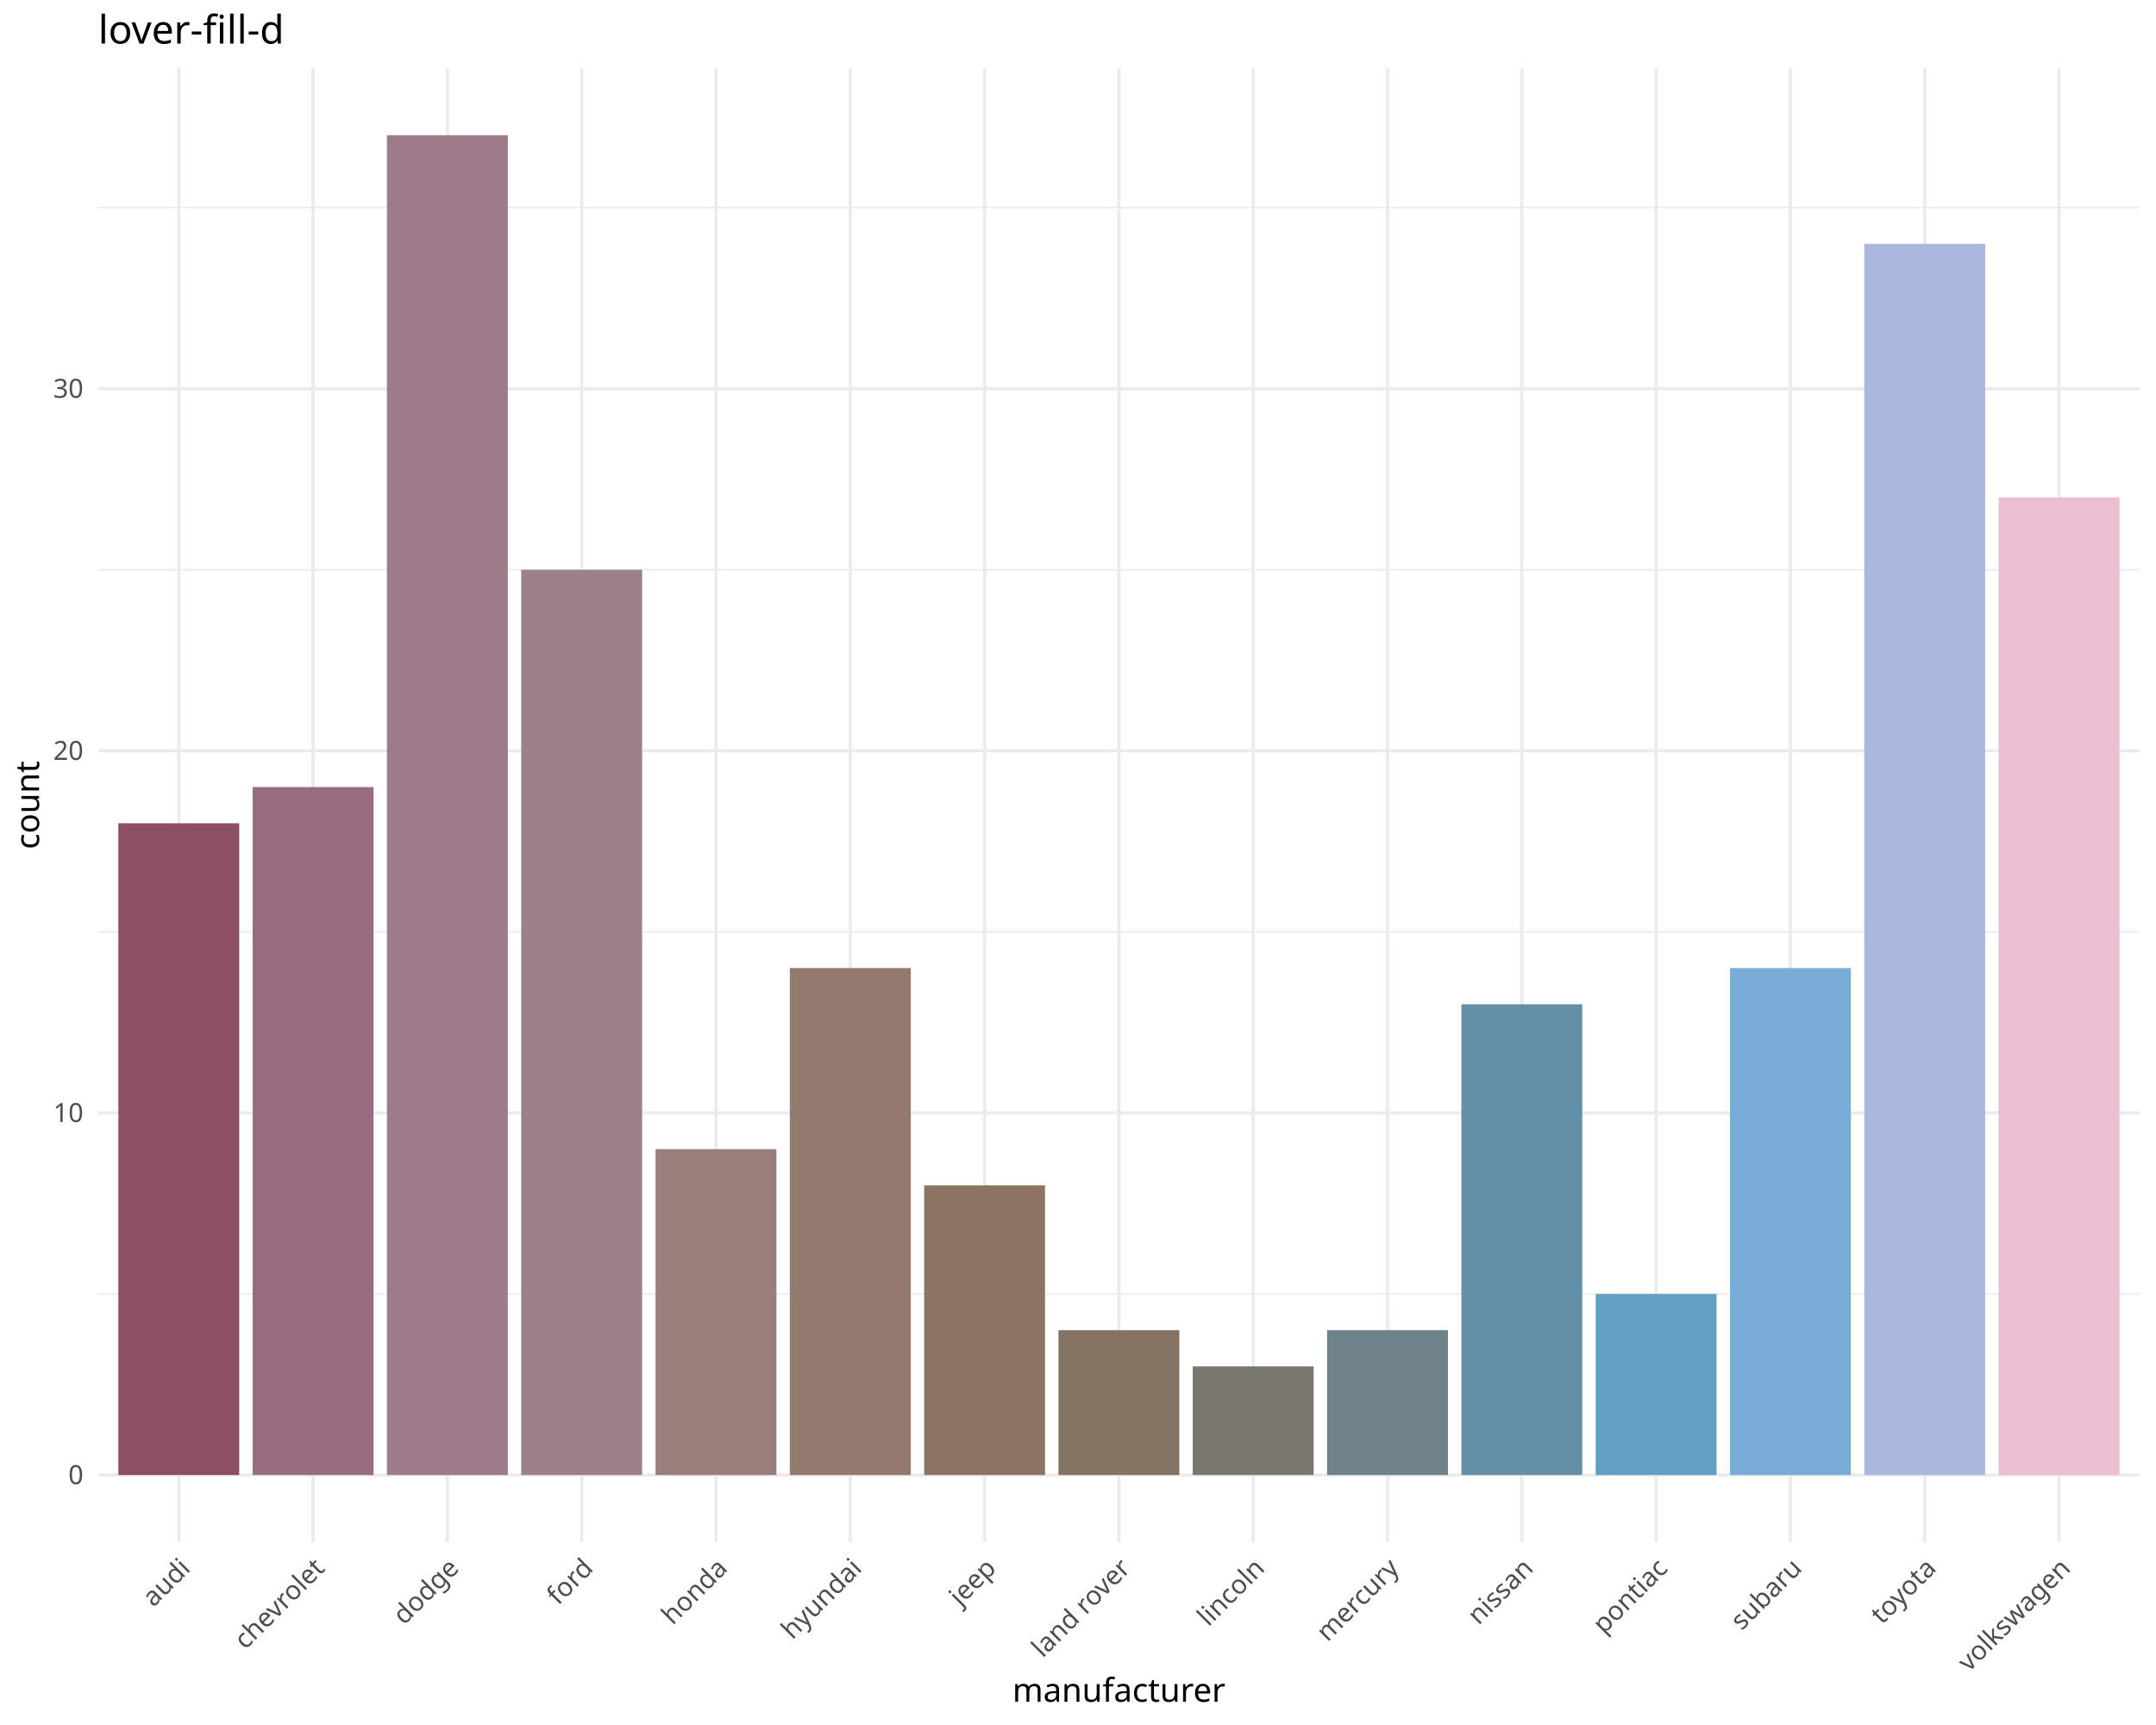
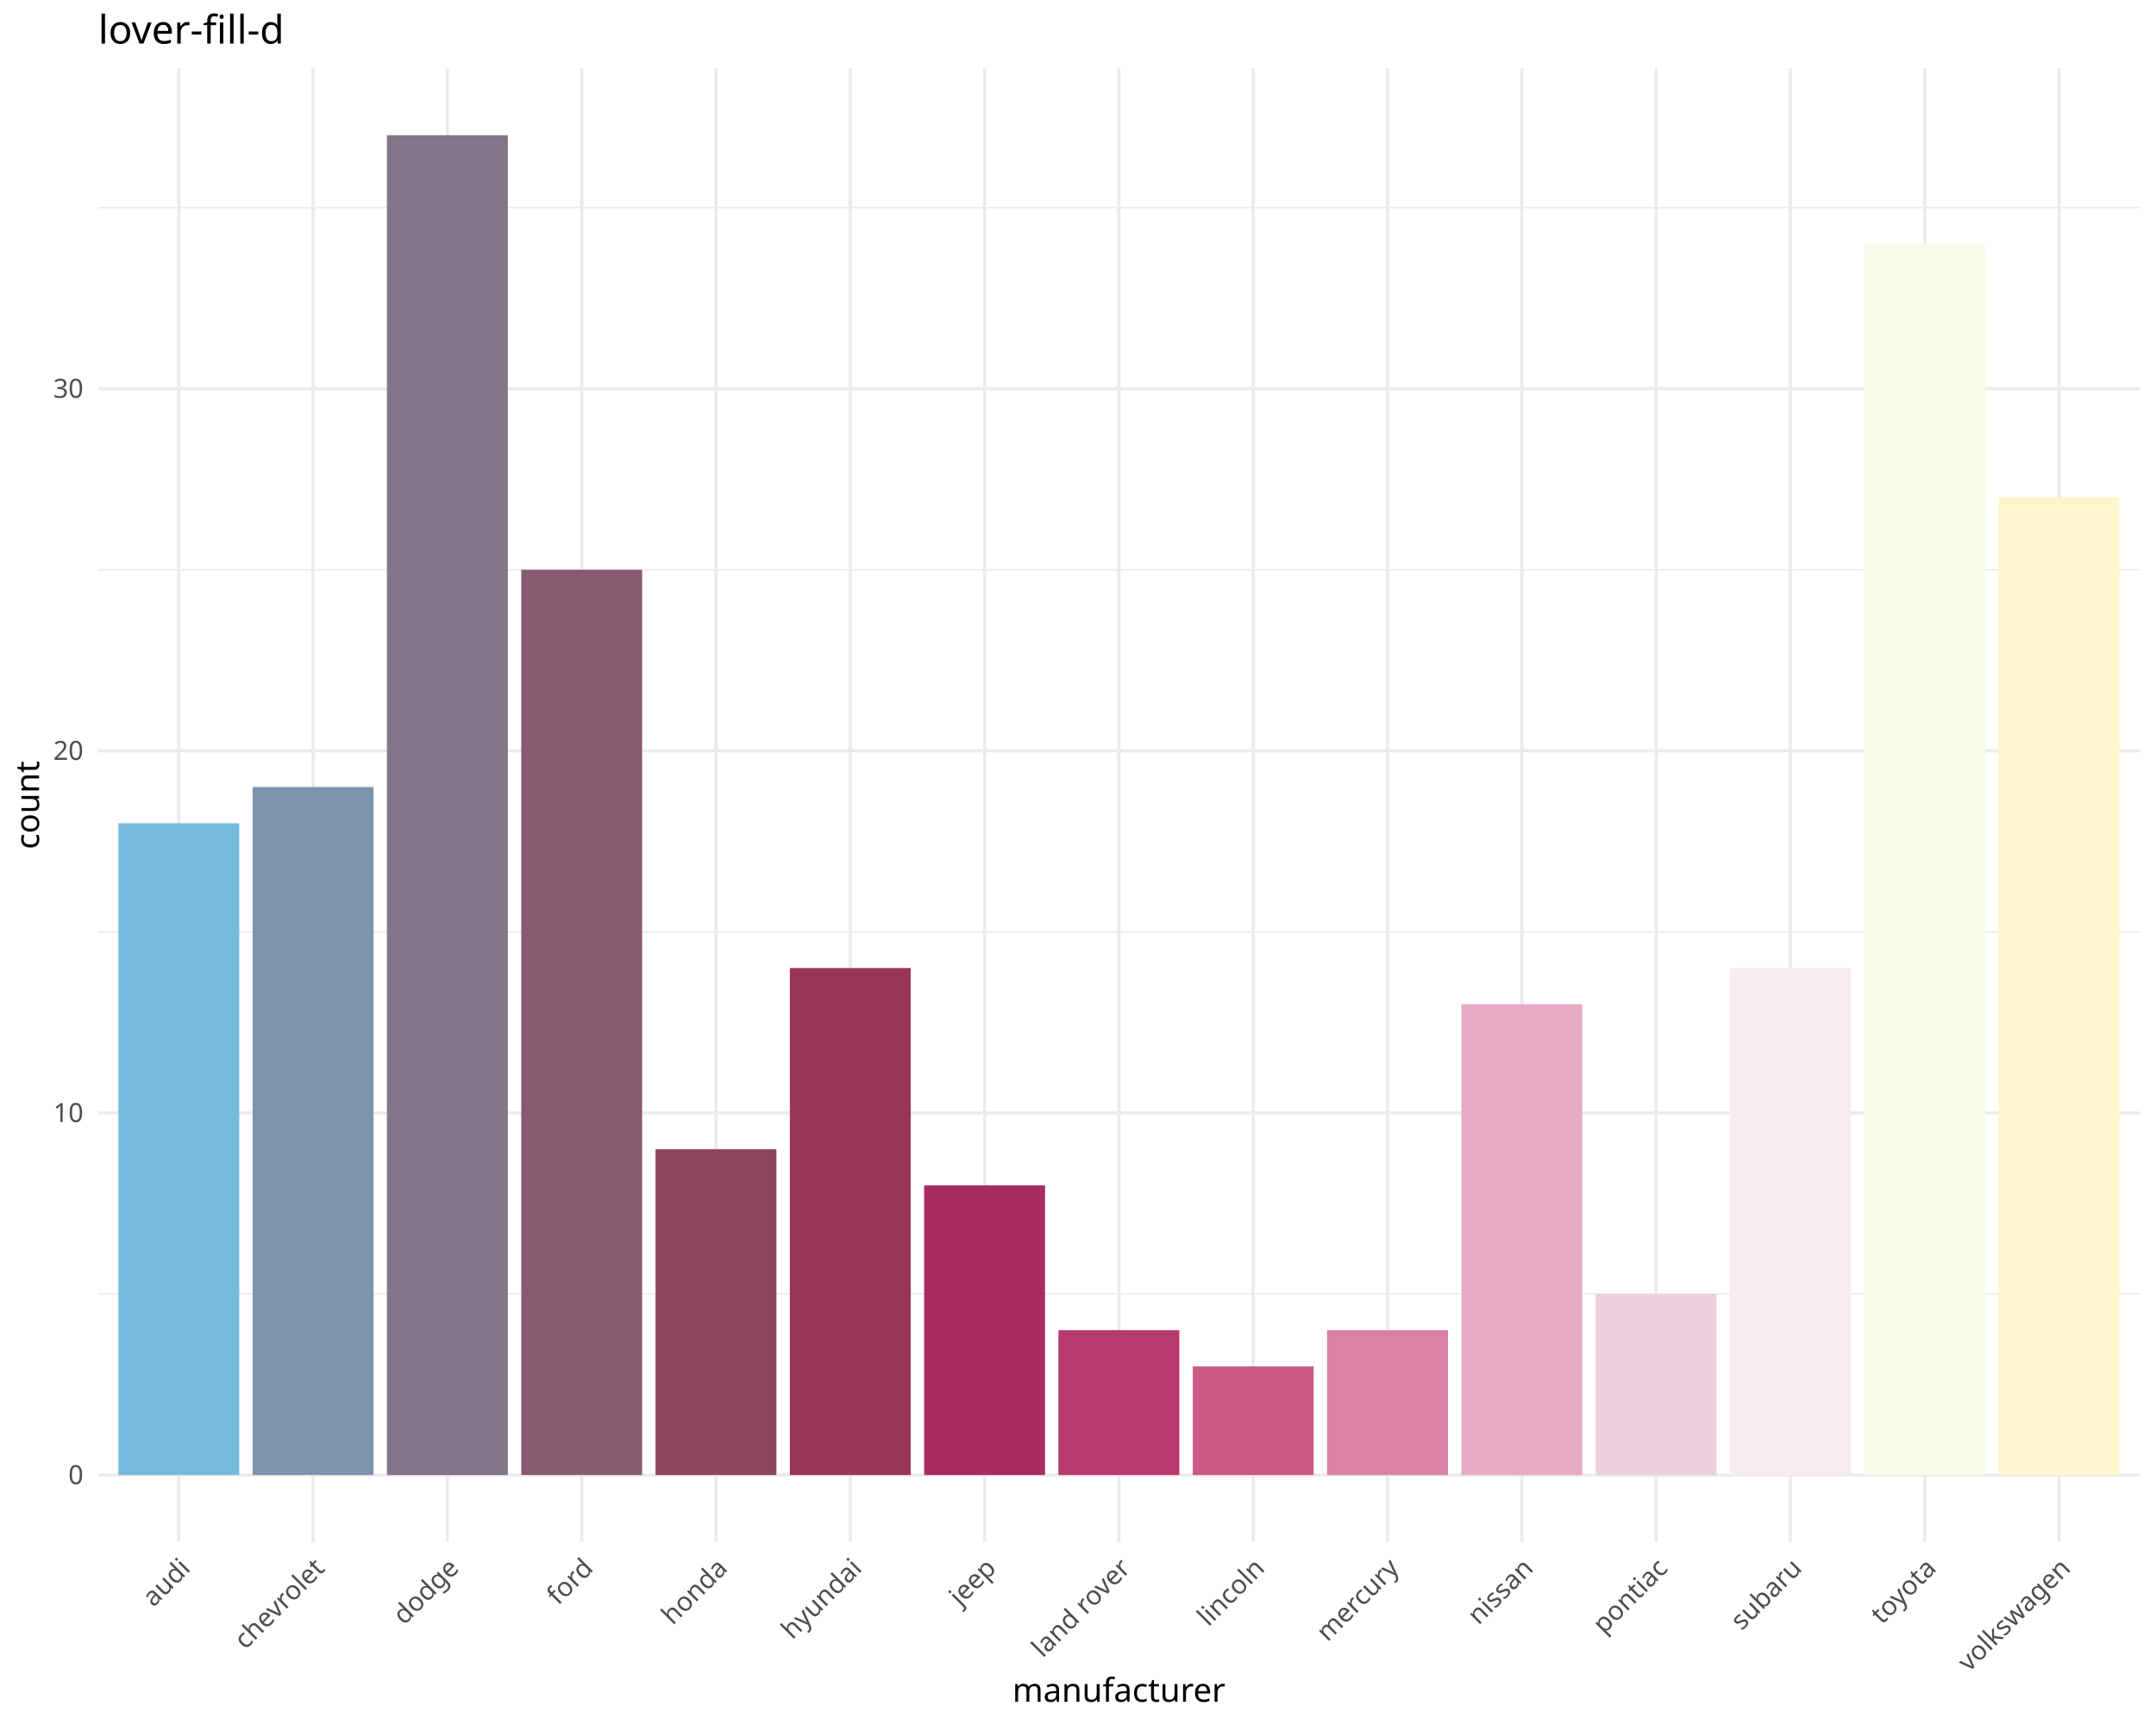
<svg xmlns="http://www.w3.org/2000/svg" class="svglite" data-engine-version="2.0" width="720.00pt" height="576.00pt" viewBox="0 0 720.00 576.00">
  <defs>
    <style type="text/css">
    .svglite line, .svglite polyline, .svglite polygon, .svglite path, .svglite rect, .svglite circle {
      fill: none;
      stroke: #000000;
      stroke-linecap: round;
      stroke-linejoin: round;
      stroke-miterlimit: 10.00;
    }
  </style>
  </defs>
  <rect width="100%" height="100%" style="stroke: none; fill: #FFFFFF;" />
  <defs>
    <clipPath id="cpMC4wMHw3MjAuMDB8MC4wMHw1NzYuMDA=">
      <rect x="0.00" y="0.00" width="720.00" height="576.00" />
    </clipPath>
  </defs>
  <g clip-path="url(#cpMC4wMHw3MjAuMDB8MC4wMHw1NzYuMDA=)">
</g>
  <defs>
    <clipPath id="cpMzIuNzl8NzE0LjUyfDIyLjc4fDUxNC45MA==">
      <rect x="32.79" y="22.78" width="681.73" height="492.12" />
    </clipPath>
  </defs>
  <g clip-path="url(#cpMzIuNzl8NzE0LjUyfDIyLjc4fDUxNC45MA==)">
    <polyline points="32.79,432.07 714.52,432.07 " style="stroke-width: 0.53; stroke: #EBEBEB; stroke-linecap: butt;" />
    <polyline points="32.79,311.16 714.52,311.16 " style="stroke-width: 0.53; stroke: #EBEBEB; stroke-linecap: butt;" />
    <polyline points="32.79,190.25 714.52,190.25 " style="stroke-width: 0.53; stroke: #EBEBEB; stroke-linecap: butt;" />
    <polyline points="32.79,69.33 714.52,69.33 " style="stroke-width: 0.53; stroke: #EBEBEB; stroke-linecap: butt;" />
    <polyline points="32.79,492.53 714.52,492.53 " style="stroke-width: 1.07; stroke: #EBEBEB; stroke-linecap: butt;" />
    <polyline points="32.79,371.62 714.52,371.62 " style="stroke-width: 1.07; stroke: #EBEBEB; stroke-linecap: butt;" />
    <polyline points="32.79,250.70 714.52,250.70 " style="stroke-width: 1.07; stroke: #EBEBEB; stroke-linecap: butt;" />
    <polyline points="32.79,129.79 714.52,129.79 " style="stroke-width: 1.07; stroke: #EBEBEB; stroke-linecap: butt;" />
    <polyline points="59.70,514.90 59.70,22.78 " style="stroke-width: 1.07; stroke: #EBEBEB; stroke-linecap: butt;" />
    <polyline points="104.55,514.90 104.55,22.78 " style="stroke-width: 1.07; stroke: #EBEBEB; stroke-linecap: butt;" />
    <polyline points="149.40,514.90 149.40,22.78 " style="stroke-width: 1.07; stroke: #EBEBEB; stroke-linecap: butt;" />
    <polyline points="194.26,514.90 194.26,22.78 " style="stroke-width: 1.07; stroke: #EBEBEB; stroke-linecap: butt;" />
    <polyline points="239.11,514.90 239.11,22.78 " style="stroke-width: 1.07; stroke: #EBEBEB; stroke-linecap: butt;" />
    <polyline points="283.96,514.90 283.96,22.78 " style="stroke-width: 1.07; stroke: #EBEBEB; stroke-linecap: butt;" />
    <polyline points="328.81,514.90 328.81,22.78 " style="stroke-width: 1.07; stroke: #EBEBEB; stroke-linecap: butt;" />
    <polyline points="373.66,514.90 373.66,22.78 " style="stroke-width: 1.07; stroke: #EBEBEB; stroke-linecap: butt;" />
    <polyline points="418.51,514.90 418.51,22.78 " style="stroke-width: 1.07; stroke: #EBEBEB; stroke-linecap: butt;" />
    <polyline points="463.36,514.90 463.36,22.78 " style="stroke-width: 1.07; stroke: #EBEBEB; stroke-linecap: butt;" />
    <polyline points="508.21,514.90 508.21,22.78 " style="stroke-width: 1.07; stroke: #EBEBEB; stroke-linecap: butt;" />
    <polyline points="553.06,514.90 553.06,22.78 " style="stroke-width: 1.07; stroke: #EBEBEB; stroke-linecap: butt;" />
    <polyline points="597.91,514.90 597.91,22.78 " style="stroke-width: 1.07; stroke: #EBEBEB; stroke-linecap: butt;" />
    <polyline points="642.76,514.90 642.76,22.78 " style="stroke-width: 1.07; stroke: #EBEBEB; stroke-linecap: butt;" />
    <polyline points="687.61,514.90 687.61,22.78 " style="stroke-width: 1.07; stroke: #EBEBEB; stroke-linecap: butt;" />
-     <rect x="39.52" y="274.89" width="40.37" height="217.64" style="stroke-width: 1.07; stroke: none; stroke-linecap: square; stroke-linejoin: miter; fill: #8C4F66;" />
-     <rect x="84.37" y="262.80" width="40.37" height="229.73" style="stroke-width: 1.07; stroke: none; stroke-linecap: square; stroke-linejoin: miter; fill: #986B81;" />
-     <rect x="129.22" y="45.15" width="40.37" height="447.38" style="stroke-width: 1.07; stroke: none; stroke-linecap: square; stroke-linejoin: miter; fill: #9D7B8B;" />
-     <rect x="174.07" y="190.25" width="40.37" height="302.28" style="stroke-width: 1.07; stroke: none; stroke-linecap: square; stroke-linejoin: miter; fill: #9D8088;" />
-     <rect x="218.92" y="383.71" width="40.37" height="108.82" style="stroke-width: 1.07; stroke: none; stroke-linecap: square; stroke-linejoin: miter; fill: #9A7E7C;" />
-     <rect x="263.77" y="323.25" width="40.37" height="169.28" style="stroke-width: 1.07; stroke: none; stroke-linecap: square; stroke-linejoin: miter; fill: #94796E;" />
-     <rect x="308.62" y="395.80" width="40.37" height="96.73" style="stroke-width: 1.07; stroke: none; stroke-linecap: square; stroke-linejoin: miter; fill: #8D7363;" />
-     <rect x="353.47" y="444.16" width="40.37" height="48.37" style="stroke-width: 1.07; stroke: none; stroke-linecap: square; stroke-linejoin: miter; fill: #847262;" />
-     <rect x="398.32" y="456.26" width="40.37" height="36.27" style="stroke-width: 1.07; stroke: none; stroke-linecap: square; stroke-linejoin: miter; fill: #7A7770;" />
-     <rect x="443.18" y="444.16" width="40.37" height="48.37" style="stroke-width: 1.07; stroke: none; stroke-linecap: square; stroke-linejoin: miter; fill: #6F828A;" />
-     <rect x="488.03" y="335.34" width="40.37" height="157.19" style="stroke-width: 1.07; stroke: none; stroke-linecap: square; stroke-linejoin: miter; fill: #6390A7;" />
-     <rect x="532.88" y="432.07" width="40.37" height="60.46" style="stroke-width: 1.07; stroke: none; stroke-linecap: square; stroke-linejoin: miter; fill: #629FC3;" />
-     <rect x="577.73" y="323.25" width="40.37" height="169.28" style="stroke-width: 1.07; stroke: none; stroke-linecap: square; stroke-linejoin: miter; fill: #79ADD7;" />
-     <rect x="622.58" y="81.43" width="40.37" height="411.10" style="stroke-width: 1.07; stroke: none; stroke-linecap: square; stroke-linejoin: miter; fill: #AAB8DE;" />
-     <rect x="667.43" y="166.07" width="40.37" height="326.46" style="stroke-width: 1.07; stroke: none; stroke-linecap: square; stroke-linejoin: miter; fill: #EBBED3;" />
+     <rect x="39.52" y="274.89" width="40.37" height="217.64" style="stroke-width: 1.07; stroke: none; stroke-linecap: square; stroke-linejoin: miter; fill: #76BAE0;" />
+     <rect x="84.37" y="262.80" width="40.37" height="229.73" style="stroke-width: 1.07; stroke: none; stroke-linecap: square; stroke-linejoin: miter; fill: #7D94AE;" />
+     <rect x="129.22" y="45.15" width="40.37" height="447.38" style="stroke-width: 1.07; stroke: none; stroke-linecap: square; stroke-linejoin: miter; fill: #837488;" />
+     <rect x="174.07" y="190.25" width="40.37" height="302.28" style="stroke-width: 1.07; stroke: none; stroke-linecap: square; stroke-linejoin: miter; fill: #895A6F;" />
+     <rect x="218.92" y="383.71" width="40.37" height="108.82" style="stroke-width: 1.07; stroke: none; stroke-linecap: square; stroke-linejoin: miter; fill: #90455F;" />
+     <rect x="263.77" y="323.25" width="40.37" height="169.28" style="stroke-width: 1.07; stroke: none; stroke-linecap: square; stroke-linejoin: miter; fill: #9A3459;" />
+     <rect x="308.62" y="395.80" width="40.37" height="96.73" style="stroke-width: 1.07; stroke: none; stroke-linecap: square; stroke-linejoin: miter; fill: #A72C5D;" />
+     <rect x="353.47" y="444.16" width="40.37" height="48.37" style="stroke-width: 1.07; stroke: none; stroke-linecap: square; stroke-linejoin: miter; fill: #B8396B;" />
+     <rect x="398.32" y="456.26" width="40.37" height="36.27" style="stroke-width: 1.07; stroke: none; stroke-linecap: square; stroke-linejoin: miter; fill: #CA5984;" />
+     <rect x="443.18" y="444.16" width="40.37" height="48.37" style="stroke-width: 1.07; stroke: none; stroke-linecap: square; stroke-linejoin: miter; fill: #DA81A4;" />
+     <rect x="488.03" y="335.34" width="40.37" height="157.19" style="stroke-width: 1.07; stroke: none; stroke-linecap: square; stroke-linejoin: miter; fill: #E6AAC4;" />
+     <rect x="532.88" y="432.07" width="40.37" height="60.46" style="stroke-width: 1.07; stroke: none; stroke-linecap: square; stroke-linejoin: miter; fill: #EFD0DF;" />
+     <rect x="577.73" y="323.25" width="40.37" height="169.28" style="stroke-width: 1.07; stroke: none; stroke-linecap: square; stroke-linejoin: miter; fill: #F5ECED;" />
+     <rect x="622.58" y="81.43" width="40.37" height="411.10" style="stroke-width: 1.07; stroke: none; stroke-linecap: square; stroke-linejoin: miter; fill: #FAFAE9;" />
+     <rect x="667.43" y="166.07" width="40.37" height="326.46" style="stroke-width: 1.07; stroke: none; stroke-linecap: square; stroke-linejoin: miter; fill: #FFF5CC;" />
  </g>
  <g clip-path="url(#cpMC4wMHw3MjAuMDB8MC4wMHw1NzYuMDA=)">
    <text x="27.86" y="495.56" text-anchor="end" style="font-size: 8.80px; fill: #4D4D4D; font-family: sans;" textLength="4.89px" lengthAdjust="spacingAndGlyphs">0</text>
    <text x="27.86" y="374.65" text-anchor="end" style="font-size: 8.80px; fill: #4D4D4D; font-family: sans;" textLength="9.79px" lengthAdjust="spacingAndGlyphs">10</text>
    <text x="27.86" y="253.73" text-anchor="end" style="font-size: 8.80px; fill: #4D4D4D; font-family: sans;" textLength="9.79px" lengthAdjust="spacingAndGlyphs">20</text>
    <text x="27.86" y="132.82" text-anchor="end" style="font-size: 8.80px; fill: #4D4D4D; font-family: sans;" textLength="9.79px" lengthAdjust="spacingAndGlyphs">30</text>
    <text transform="translate(63.99,524.11) rotate(-45)" text-anchor="end" style="font-size: 8.80px; fill: #4D4D4D; font-family: sans;" textLength="16.64px" lengthAdjust="spacingAndGlyphs">audi</text>
    <text transform="translate(108.84,524.11) rotate(-45)" text-anchor="end" style="font-size: 8.80px; fill: #4D4D4D; font-family: sans;" textLength="35.71px" lengthAdjust="spacingAndGlyphs">chevrolet</text>
    <text transform="translate(153.69,524.11) rotate(-45)" text-anchor="end" style="font-size: 8.80px; fill: #4D4D4D; font-family: sans;" textLength="24.47px" lengthAdjust="spacingAndGlyphs">dodge</text>
    <text transform="translate(198.54,524.11) rotate(-45)" text-anchor="end" style="font-size: 8.80px; fill: #4D4D4D; font-family: sans;" textLength="15.16px" lengthAdjust="spacingAndGlyphs">ford</text>
    <text transform="translate(243.39,524.11) rotate(-45)" text-anchor="end" style="font-size: 8.80px; fill: #4D4D4D; font-family: sans;" textLength="24.47px" lengthAdjust="spacingAndGlyphs">honda</text>
    <text transform="translate(288.24,524.11) rotate(-45)" text-anchor="end" style="font-size: 8.80px; fill: #4D4D4D; font-family: sans;" textLength="30.83px" lengthAdjust="spacingAndGlyphs">hyundai</text>
    <text transform="translate(333.09,524.11) rotate(-45)" text-anchor="end" style="font-size: 8.80px; fill: #4D4D4D; font-family: sans;" textLength="16.64px" lengthAdjust="spacingAndGlyphs">jeep</text>
    <text transform="translate(377.94,524.11) rotate(-45)" text-anchor="end" style="font-size: 8.80px; fill: #4D4D4D; font-family: sans;" textLength="39.14px" lengthAdjust="spacingAndGlyphs">land rover</text>
    <text transform="translate(422.79,524.11) rotate(-45)" text-anchor="end" style="font-size: 8.80px; fill: #4D4D4D; font-family: sans;" textLength="24.95px" lengthAdjust="spacingAndGlyphs">lincoln</text>
    <text transform="translate(467.64,524.11) rotate(-45)" text-anchor="end" style="font-size: 8.80px; fill: #4D4D4D; font-family: sans;" textLength="31.79px" lengthAdjust="spacingAndGlyphs">mercury</text>
    <text transform="translate(512.49,524.11) rotate(-45)" text-anchor="end" style="font-size: 8.80px; fill: #4D4D4D; font-family: sans;" textLength="25.44px" lengthAdjust="spacingAndGlyphs">nissan</text>
    <text transform="translate(557.34,524.11) rotate(-45)" text-anchor="end" style="font-size: 8.80px; fill: #4D4D4D; font-family: sans;" textLength="28.38px" lengthAdjust="spacingAndGlyphs">pontiac</text>
    <text transform="translate(602.19,524.11) rotate(-45)" text-anchor="end" style="font-size: 8.80px; fill: #4D4D4D; font-family: sans;" textLength="26.91px" lengthAdjust="spacingAndGlyphs">subaru</text>
    <text transform="translate(647.04,524.11) rotate(-45)" text-anchor="end" style="font-size: 8.80px; fill: #4D4D4D; font-family: sans;" textLength="23.98px" lengthAdjust="spacingAndGlyphs">toyota</text>
    <text transform="translate(691.89,524.11) rotate(-45)" text-anchor="end" style="font-size: 8.80px; fill: #4D4D4D; font-family: sans;" textLength="45.99px" lengthAdjust="spacingAndGlyphs">volkswagen</text>
    <text x="373.66" y="568.24" text-anchor="middle" style="font-size: 11.00px; font-family: sans;" textLength="64.82px" lengthAdjust="spacingAndGlyphs">manufacturer</text>
    <text transform="translate(13.05,268.84) rotate(-90)" text-anchor="middle" style="font-size: 11.00px; font-family: sans;" textLength="26.91px" lengthAdjust="spacingAndGlyphs">count</text>
    <text x="32.79" y="14.56" style="font-size: 13.20px; font-family: sans;" textLength="57.21px" lengthAdjust="spacingAndGlyphs">lover-fill-d</text>
  </g>
</svg>
